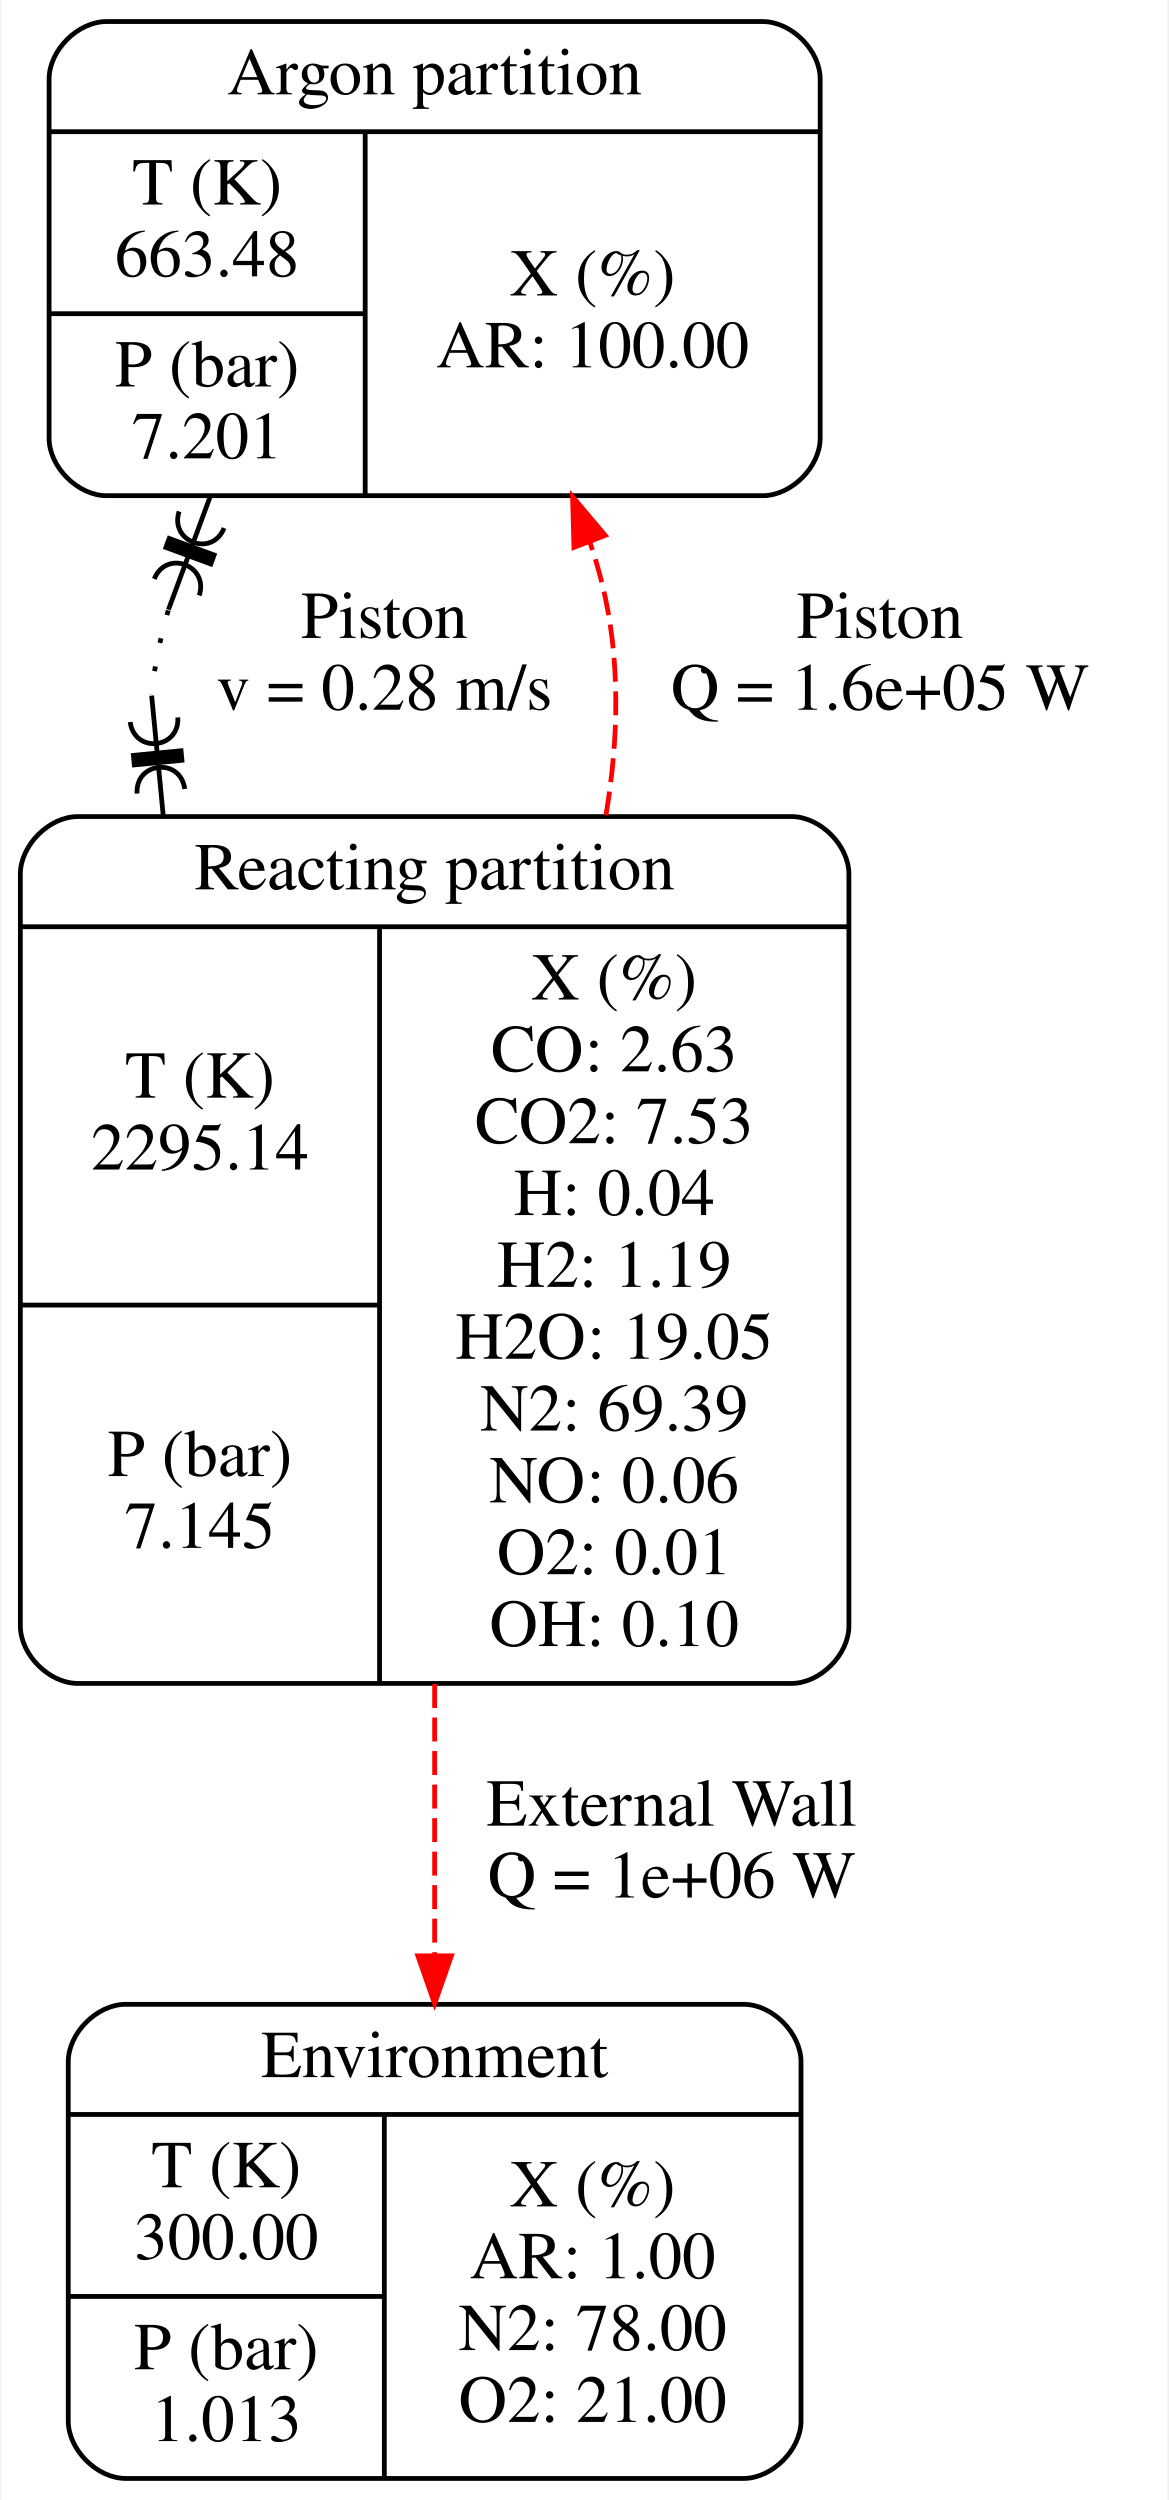
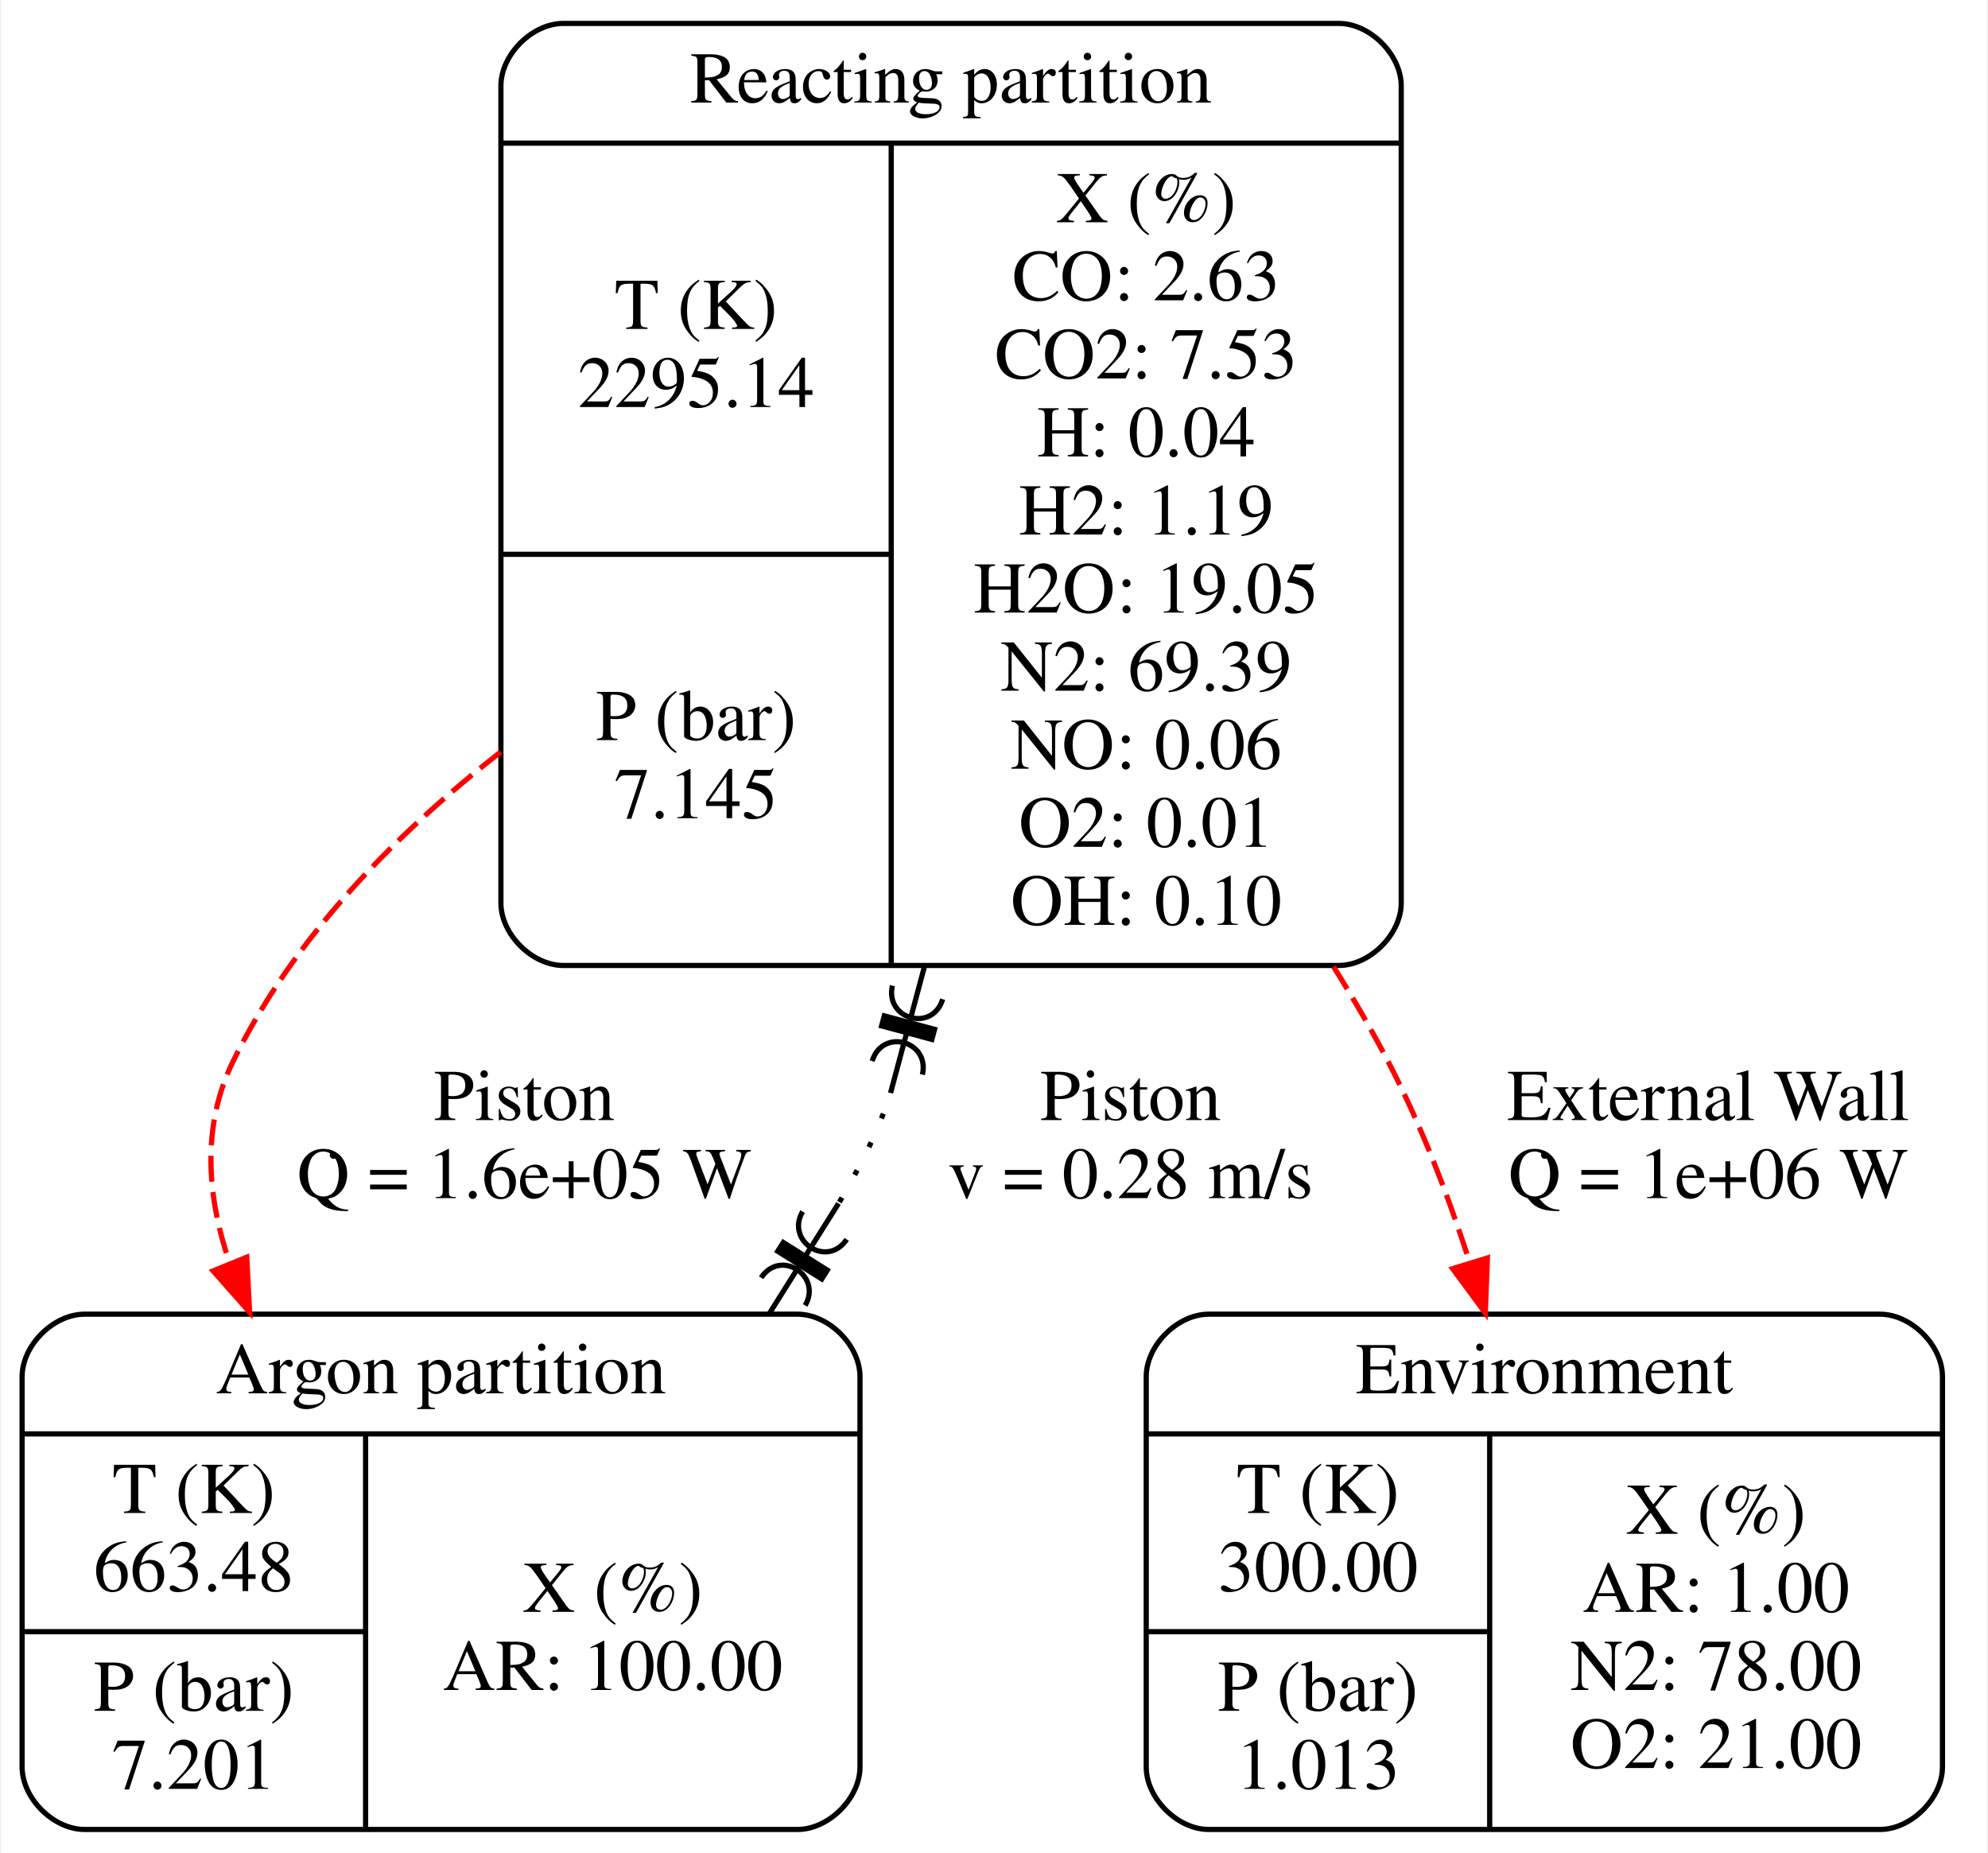
- <svg xmlns="http://www.w3.org/2000/svg" width="244pt" height="522pt" viewBox="0.00 0.00 243.50 522.00">
-   <g id="graph0" class="graph" transform="scale(1 1) rotate(0) translate(4 518)">
-     <polygon fill="white" stroke="transparent" points="-4,4 -4,-518 239.5,-518 239.5,4 -4,4" />
+ <svg xmlns="http://www.w3.org/2000/svg" width="382pt" height="356pt" viewBox="0.00 0.00 381.50 356.00">
+   <g id="graph0" class="graph" transform="scale(1 1) rotate(0) translate(4 352)">
+     <polygon fill="white" stroke="transparent" points="-4,4 -4,-352 377.5,-352 377.5,4 -4,4" />
    <g id="node1" class="node">
-       <path fill="none" stroke="black" d="M18,-414.5C18,-414.5 155,-414.5 155,-414.5 161,-414.5 167,-420.5 167,-426.5 167,-426.5 167,-501.5 167,-501.5 167,-507.5 161,-513.5 155,-513.5 155,-513.5 18,-513.5 18,-513.5 12,-513.5 6,-507.5 6,-501.5 6,-501.5 6,-426.5 6,-426.5 6,-420.5 12,-414.5 18,-414.5" />
-       <text text-anchor="middle" x="86.5" y="-498.3" font-family="Times,serif" font-size="14.00">Argon partition</text>
-       <polyline fill="none" stroke="black" points="6,-490.5 167,-490.5 " />
-       <text text-anchor="middle" x="39" y="-475.3" font-family="Times,serif" font-size="14.00">T (K)</text>
-       <text text-anchor="middle" x="39" y="-460.3" font-family="Times,serif" font-size="14.00">663.48</text>
-       <polyline fill="none" stroke="black" points="6,-452.5 72,-452.5 " />
-       <text text-anchor="middle" x="39" y="-437.3" font-family="Times,serif" font-size="14.00">P (bar)</text>
-       <text text-anchor="middle" x="39" y="-422.3" font-family="Times,serif" font-size="14.00">7.201</text>
-       <polyline fill="none" stroke="black" points="72,-414.5 72,-490.5 " />
-       <text text-anchor="middle" x="119.5" y="-456.3" font-family="Times,serif" font-size="14.00">X (%)</text>
-       <text text-anchor="middle" x="119.5" y="-441.3" font-family="Times,serif" font-size="14.00">AR: 100.00</text>
+       <path fill="none" stroke="black" d="M104,-166.5C104,-166.5 253,-166.5 253,-166.5 259,-166.5 265,-172.5 265,-178.5 265,-178.5 265,-335.5 265,-335.5 265,-341.5 259,-347.5 253,-347.5 253,-347.5 104,-347.5 104,-347.5 98,-347.5 92,-341.5 92,-335.5 92,-335.5 92,-178.5 92,-178.5 92,-172.5 98,-166.5 104,-166.5" />
+       <text text-anchor="middle" x="178.5" y="-332.3" font-family="Times,serif" font-size="14.00">Reacting partition</text>
+       <polyline fill="none" stroke="black" points="92,-324.5 265,-324.5 " />
+       <text text-anchor="middle" x="129.5" y="-288.8" font-family="Times,serif" font-size="14.00">T (K)</text>
+       <text text-anchor="middle" x="129.5" y="-273.8" font-family="Times,serif" font-size="14.00">2295.14</text>
+       <polyline fill="none" stroke="black" points="92,-245.5 167,-245.5 " />
+       <text text-anchor="middle" x="129.5" y="-209.8" font-family="Times,serif" font-size="14.00">P (bar)</text>
+       <text text-anchor="middle" x="129.5" y="-194.8" font-family="Times,serif" font-size="14.00">7.145</text>
+       <polyline fill="none" stroke="black" points="167,-166.5 167,-324.5 " />
+       <text text-anchor="middle" x="216" y="-309.3" font-family="Times,serif" font-size="14.00">X (%)</text>
+       <text text-anchor="middle" x="216" y="-294.3" font-family="Times,serif" font-size="14.00">CO: 2.63</text>
+       <text text-anchor="middle" x="216" y="-279.3" font-family="Times,serif" font-size="14.00">CO2: 7.53</text>
+       <text text-anchor="middle" x="216" y="-264.3" font-family="Times,serif" font-size="14.00">H: 0.04</text>
+       <text text-anchor="middle" x="216" y="-249.3" font-family="Times,serif" font-size="14.00">H2: 1.19</text>
+       <text text-anchor="middle" x="216" y="-234.3" font-family="Times,serif" font-size="14.00">H2O: 19.05</text>
+       <text text-anchor="middle" x="216" y="-219.3" font-family="Times,serif" font-size="14.00">N2: 69.39</text>
+       <text text-anchor="middle" x="216" y="-204.3" font-family="Times,serif" font-size="14.00">NO: 0.06</text>
+       <text text-anchor="middle" x="216" y="-189.3" font-family="Times,serif" font-size="14.00">O2: 0.01</text>
+       <text text-anchor="middle" x="216" y="-174.3" font-family="Times,serif" font-size="14.00">OH: 0.10</text>
    </g>
    <g id="node2" class="node">
-       <path fill="none" stroke="black" d="M12,-166.5C12,-166.5 161,-166.5 161,-166.5 167,-166.5 173,-172.5 173,-178.5 173,-178.5 173,-335.5 173,-335.5 173,-341.5 167,-347.5 161,-347.5 161,-347.5 12,-347.5 12,-347.5 6,-347.5 0,-341.5 0,-335.5 0,-335.5 0,-178.5 0,-178.5 0,-172.5 6,-166.5 12,-166.5" />
-       <text text-anchor="middle" x="86.5" y="-332.3" font-family="Times,serif" font-size="14.00">Reacting partition</text>
-       <polyline fill="none" stroke="black" points="0,-324.5 173,-324.5 " />
-       <text text-anchor="middle" x="37.5" y="-288.8" font-family="Times,serif" font-size="14.00">T (K)</text>
-       <text text-anchor="middle" x="37.5" y="-273.8" font-family="Times,serif" font-size="14.00">2295.14</text>
-       <polyline fill="none" stroke="black" points="0,-245.5 75,-245.5 " />
-       <text text-anchor="middle" x="37.5" y="-209.8" font-family="Times,serif" font-size="14.00">P (bar)</text>
-       <text text-anchor="middle" x="37.5" y="-194.8" font-family="Times,serif" font-size="14.00">7.145</text>
-       <polyline fill="none" stroke="black" points="75,-166.5 75,-324.5 " />
-       <text text-anchor="middle" x="124" y="-309.3" font-family="Times,serif" font-size="14.00">X (%)</text>
-       <text text-anchor="middle" x="124" y="-294.3" font-family="Times,serif" font-size="14.00">CO: 2.63</text>
-       <text text-anchor="middle" x="124" y="-279.3" font-family="Times,serif" font-size="14.00">CO2: 7.53</text>
-       <text text-anchor="middle" x="124" y="-264.3" font-family="Times,serif" font-size="14.00">H: 0.04</text>
-       <text text-anchor="middle" x="124" y="-249.3" font-family="Times,serif" font-size="14.00">H2: 1.19</text>
-       <text text-anchor="middle" x="124" y="-234.3" font-family="Times,serif" font-size="14.00">H2O: 19.05</text>
-       <text text-anchor="middle" x="124" y="-219.3" font-family="Times,serif" font-size="14.00">N2: 69.39</text>
-       <text text-anchor="middle" x="124" y="-204.3" font-family="Times,serif" font-size="14.00">NO: 0.06</text>
-       <text text-anchor="middle" x="124" y="-189.3" font-family="Times,serif" font-size="14.00">O2: 0.01</text>
-       <text text-anchor="middle" x="124" y="-174.3" font-family="Times,serif" font-size="14.00">OH: 0.10</text>
+       <path fill="none" stroke="black" d="M12,-0.5C12,-0.5 149,-0.5 149,-0.5 155,-0.5 161,-6.5 161,-12.5 161,-12.5 161,-87.5 161,-87.5 161,-93.5 155,-99.5 149,-99.5 149,-99.5 12,-99.5 12,-99.5 6,-99.5 0,-93.5 0,-87.5 0,-87.5 0,-12.5 0,-12.5 0,-6.5 6,-0.5 12,-0.5" />
+       <text text-anchor="middle" x="80.5" y="-84.3" font-family="Times,serif" font-size="14.00">Argon partition</text>
+       <polyline fill="none" stroke="black" points="0,-76.5 161,-76.5 " />
+       <text text-anchor="middle" x="33" y="-61.3" font-family="Times,serif" font-size="14.00">T (K)</text>
+       <text text-anchor="middle" x="33" y="-46.3" font-family="Times,serif" font-size="14.00">663.48</text>
+       <polyline fill="none" stroke="black" points="0,-38.5 66,-38.5 " />
+       <text text-anchor="middle" x="33" y="-23.3" font-family="Times,serif" font-size="14.00">P (bar)</text>
+       <text text-anchor="middle" x="33" y="-8.3" font-family="Times,serif" font-size="14.00">7.201</text>
+       <polyline fill="none" stroke="black" points="66,-0.5 66,-76.5 " />
+       <text text-anchor="middle" x="113.5" y="-42.3" font-family="Times,serif" font-size="14.00">X (%)</text>
+       <text text-anchor="middle" x="113.5" y="-27.3" font-family="Times,serif" font-size="14.00">AR: 100.00</text>
+     </g>
+     <g id="edge3" class="edge">
+       <path fill="none" stroke="red" stroke-dasharray="5,2" d="M91.92,-207.49C71.29,-191.43 51.96,-171.52 40.5,-148 34.46,-135.61 35.49,-122.08 39.93,-109.15" />
+       <polygon fill="red" stroke="red" points="43.17,-110.46 43.71,-99.88 36.69,-107.82 43.17,-110.46" />
+       <text text-anchor="middle" x="96.5" y="-136.8" font-family="Times,serif" font-size="14.00">Piston</text>
+       <text text-anchor="middle" x="96.5" y="-121.8" font-family="Times,serif" font-size="14.00">Q̇ = 1.6e+05 W</text>
+     </g>
+     <g id="node3" class="node">
+       <path fill="none" stroke="black" d="M228,-0.5C228,-0.5 357,-0.5 357,-0.5 363,-0.5 369,-6.5 369,-12.5 369,-12.5 369,-87.5 369,-87.5 369,-93.5 363,-99.5 357,-99.5 357,-99.5 228,-99.5 228,-99.5 222,-99.5 216,-93.5 216,-87.5 216,-87.5 216,-12.5 216,-12.5 216,-6.5 222,-0.5 228,-0.5" />
+       <text text-anchor="middle" x="292.5" y="-84.3" font-family="Times,serif" font-size="14.00">Environment</text>
+       <polyline fill="none" stroke="black" points="216,-76.5 369,-76.5 " />
+       <text text-anchor="middle" x="249" y="-61.3" font-family="Times,serif" font-size="14.00">T (K)</text>
+       <text text-anchor="middle" x="249" y="-46.3" font-family="Times,serif" font-size="14.00">300.00</text>
+       <polyline fill="none" stroke="black" points="216,-38.5 282,-38.5 " />
+       <text text-anchor="middle" x="249" y="-23.3" font-family="Times,serif" font-size="14.00">P (bar)</text>
+       <text text-anchor="middle" x="249" y="-8.3" font-family="Times,serif" font-size="14.00">1.013</text>
+       <polyline fill="none" stroke="black" points="282,-0.5 282,-76.5 " />
+       <text text-anchor="middle" x="325.5" y="-57.3" font-family="Times,serif" font-size="14.00">X (%)</text>
+       <text text-anchor="middle" x="325.5" y="-42.3" font-family="Times,serif" font-size="14.00">AR: 1.00</text>
+       <text text-anchor="middle" x="325.5" y="-27.3" font-family="Times,serif" font-size="14.00">N2: 78.00</text>
+       <text text-anchor="middle" x="325.5" y="-12.3" font-family="Times,serif" font-size="14.00">O2: 21.00</text>
+     </g>
+     <g id="edge1" class="edge">
+       <path fill="none" stroke="red" stroke-dasharray="5,2" d="M252,-166.25C255.78,-160.22 259.32,-154.11 262.5,-148 268.73,-136.04 273.92,-122.57 278.13,-109.55" />
+       <polygon fill="red" stroke="red" points="281.56,-110.31 281.16,-99.72 274.87,-108.25 281.56,-110.31" />
+       <text text-anchor="middle" x="324" y="-136.8" font-family="Times,serif" font-size="14.00">External Wall</text>
+       <text text-anchor="middle" x="324" y="-121.8" font-family="Times,serif" font-size="14.00">Q̇ = 1e+06 W</text>
    </g>
    <g id="edge2" class="edge">
-       <path fill="none" stroke="black" stroke-dasharray="1,5" d="M30.87,-390.54C28.96,-383.88 27.88,-378.07 27.41,-372.82" />
-       <polyline fill="none" stroke="black" points="39.58,-414.16 36.12,-404.78 " />
-       <path fill="none" stroke="black" d="M42.54,-407.74C40,-401.48 31.08,-404.94 33.15,-411.2" />
-       <polygon fill="black" stroke="black" points="40.46,-402.11 31.08,-405.57 30.39,-403.69 39.77,-400.23 40.46,-402.11" />
-       <polyline fill="none" stroke="black" points="36.12,-404.78 34.39,-400.08 " />
-       <polyline fill="none" stroke="black" points="34.39,-400.08 30.92,-390.7 " />
-       <path fill="none" stroke="black" d="M37.35,-393.66C39.42,-399.92 30.51,-403.38 27.96,-397.12" />
-       <polyline fill="none" stroke="black" points="29.82,-347.82 28.86,-357.77 " />
-       <path fill="none" stroke="black" d="M24.37,-352.31C23.98,-358.95 33.43,-359.91 34.32,-353.27" />
-       <polygon fill="black" stroke="black" points="23.79,-358.29 33.74,-359.25 33.55,-361.24 23.6,-360.28 23.79,-358.29" />
-       <polyline fill="none" stroke="black" points="28.86,-357.77 28.38,-362.75 " />
-       <polyline fill="none" stroke="black" points="28.38,-362.75 27.42,-372.7 " />
-       <path fill="none" stroke="black" d="M22.93,-367.24C23.82,-360.61 33.27,-361.57 32.88,-368.2" />
-       <text text-anchor="middle" x="76" y="-384.8" font-family="Times,serif" font-size="14.00">Piston</text>
-       <text text-anchor="middle" x="76" y="-369.8" font-family="Times,serif" font-size="14.00">v = 0.28 m/s</text>
-     </g>
-     <g id="edge3" class="edge">
-       <path fill="none" stroke="red" stroke-dasharray="5,2" d="M122.27,-347.77C124.96,-363.82 125.33,-380.4 121.5,-396 120.77,-398.96 119.89,-401.94 118.88,-404.91" />
-       <polygon fill="red" stroke="red" points="115.59,-403.71 115.3,-414.3 122.13,-406.21 115.59,-403.71" />
-       <text text-anchor="middle" x="179.5" y="-384.8" font-family="Times,serif" font-size="14.00">Piston</text>
-       <text text-anchor="middle" x="179.5" y="-369.8" font-family="Times,serif" font-size="14.00">Q̇ = 1.6e+05 W</text>
-     </g>
-     <g id="node3" class="node">
-       <path fill="none" stroke="black" d="M22,-0.5C22,-0.5 151,-0.5 151,-0.5 157,-0.5 163,-6.5 163,-12.5 163,-12.5 163,-87.5 163,-87.5 163,-93.5 157,-99.5 151,-99.5 151,-99.5 22,-99.5 22,-99.5 16,-99.5 10,-93.5 10,-87.5 10,-87.5 10,-12.5 10,-12.5 10,-6.5 16,-0.5 22,-0.5" />
-       <text text-anchor="middle" x="86.5" y="-84.3" font-family="Times,serif" font-size="14.00">Environment</text>
-       <polyline fill="none" stroke="black" points="10,-76.5 163,-76.5 " />
-       <text text-anchor="middle" x="43" y="-61.3" font-family="Times,serif" font-size="14.00">T (K)</text>
-       <text text-anchor="middle" x="43" y="-46.3" font-family="Times,serif" font-size="14.00">300.00</text>
-       <polyline fill="none" stroke="black" points="10,-38.5 76,-38.5 " />
-       <text text-anchor="middle" x="43" y="-23.3" font-family="Times,serif" font-size="14.00">P (bar)</text>
-       <text text-anchor="middle" x="43" y="-8.3" font-family="Times,serif" font-size="14.00">1.013</text>
-       <polyline fill="none" stroke="black" points="76,-0.5 76,-76.5 " />
-       <text text-anchor="middle" x="119.5" y="-57.3" font-family="Times,serif" font-size="14.00">X (%)</text>
-       <text text-anchor="middle" x="119.5" y="-42.3" font-family="Times,serif" font-size="14.00">AR: 1.00</text>
-       <text text-anchor="middle" x="119.5" y="-27.3" font-family="Times,serif" font-size="14.00">N2: 78.00</text>
-       <text text-anchor="middle" x="119.5" y="-12.3" font-family="Times,serif" font-size="14.00">O2: 21.00</text>
-     </g>
-     <g id="edge1" class="edge">
-       <path fill="none" stroke="red" stroke-dasharray="5,2" d="M86.5,-166.38C86.5,-147.2 86.5,-127.4 86.5,-109.74" />
-       <polygon fill="red" stroke="red" points="90,-109.61 86.5,-99.61 83,-109.61 90,-109.61" />
-       <text text-anchor="middle" x="136" y="-136.8" font-family="Times,serif" font-size="14.00">External Wall</text>
-       <text text-anchor="middle" x="136" y="-121.8" font-family="Times,serif" font-size="14.00">Q̇ = 1e+06 W</text>
+       <path fill="none" stroke="black" stroke-dasharray="1,5" d="M157.04,-121.03C162.91,-131.1 164.97,-136.34 166.79,-141.69" />
+       <polyline fill="none" stroke="black" points="143.57,-99.61 148.89,-108.08 " />
+       <path fill="none" stroke="black" d="M142,-106.51C145.76,-112.15 153.8,-106.83 150.46,-101.18" />
+       <polygon fill="black" stroke="black" points="145.19,-111.59 153.66,-106.26 154.72,-107.96 146.26,-113.28 145.19,-111.59" />
+       <polyline fill="none" stroke="black" points="148.89,-108.08 151.55,-112.31 " />
+       <polyline fill="none" stroke="black" points="151.55,-112.31 156.88,-120.78 " />
+       <path fill="none" stroke="black" d="M149.98,-119.21C146.64,-113.56 154.69,-108.24 158.45,-113.88" />
+       <polyline fill="none" stroke="black" points="173.35,-166.15 170.76,-156.49 " />
+       <path fill="none" stroke="black" d="M176.89,-160.02C174.92,-153.58 165.74,-156.18 167.23,-162.62" />
+       <polygon fill="black" stroke="black" points="175.33,-154.23 165.67,-156.82 165.15,-154.89 174.81,-152.29 175.33,-154.23" />
+       <polyline fill="none" stroke="black" points="170.76,-156.49 169.46,-151.66 " />
+       <polyline fill="none" stroke="black" points="169.46,-151.66 166.87,-142 " />
+       <path fill="none" stroke="black" d="M172.99,-145.53C174.48,-151.97 165.31,-154.57 163.34,-148.13" />
+       <text text-anchor="middle" x="213" y="-136.8" font-family="Times,serif" font-size="14.00">Piston</text>
+       <text text-anchor="middle" x="213" y="-121.8" font-family="Times,serif" font-size="14.00">v = 0.28 m/s</text>
    </g>
  </g>
</svg>
